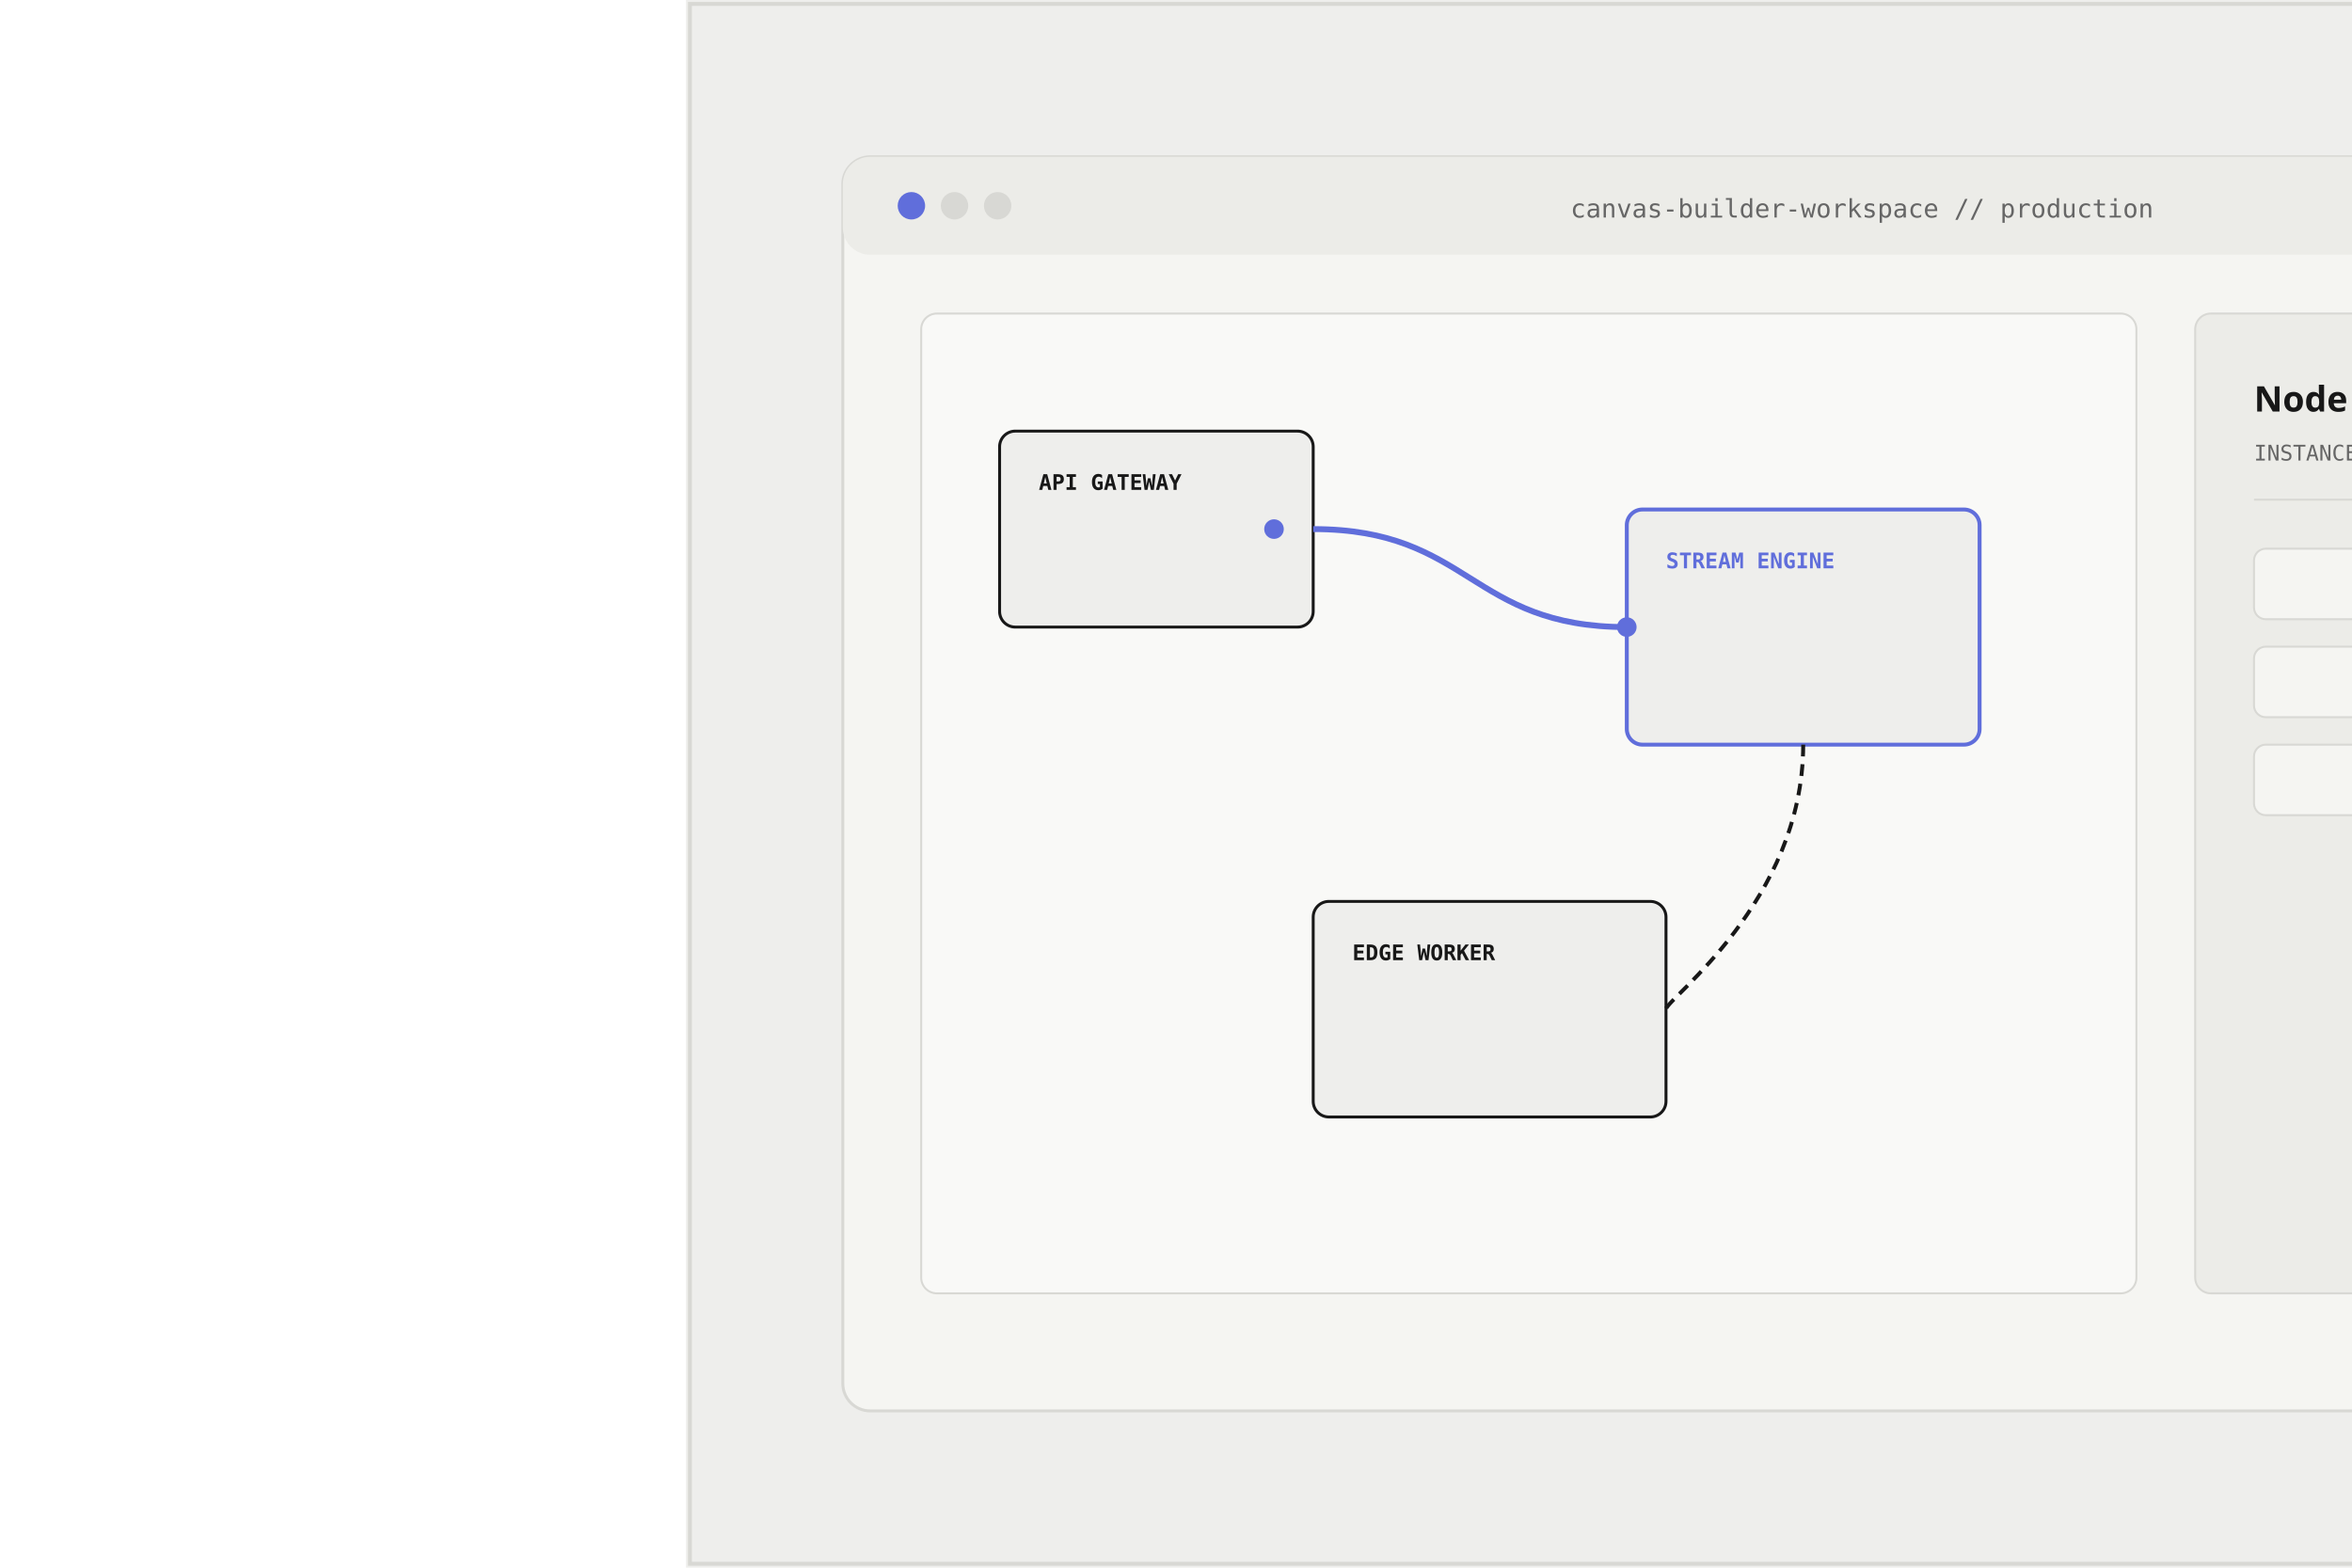
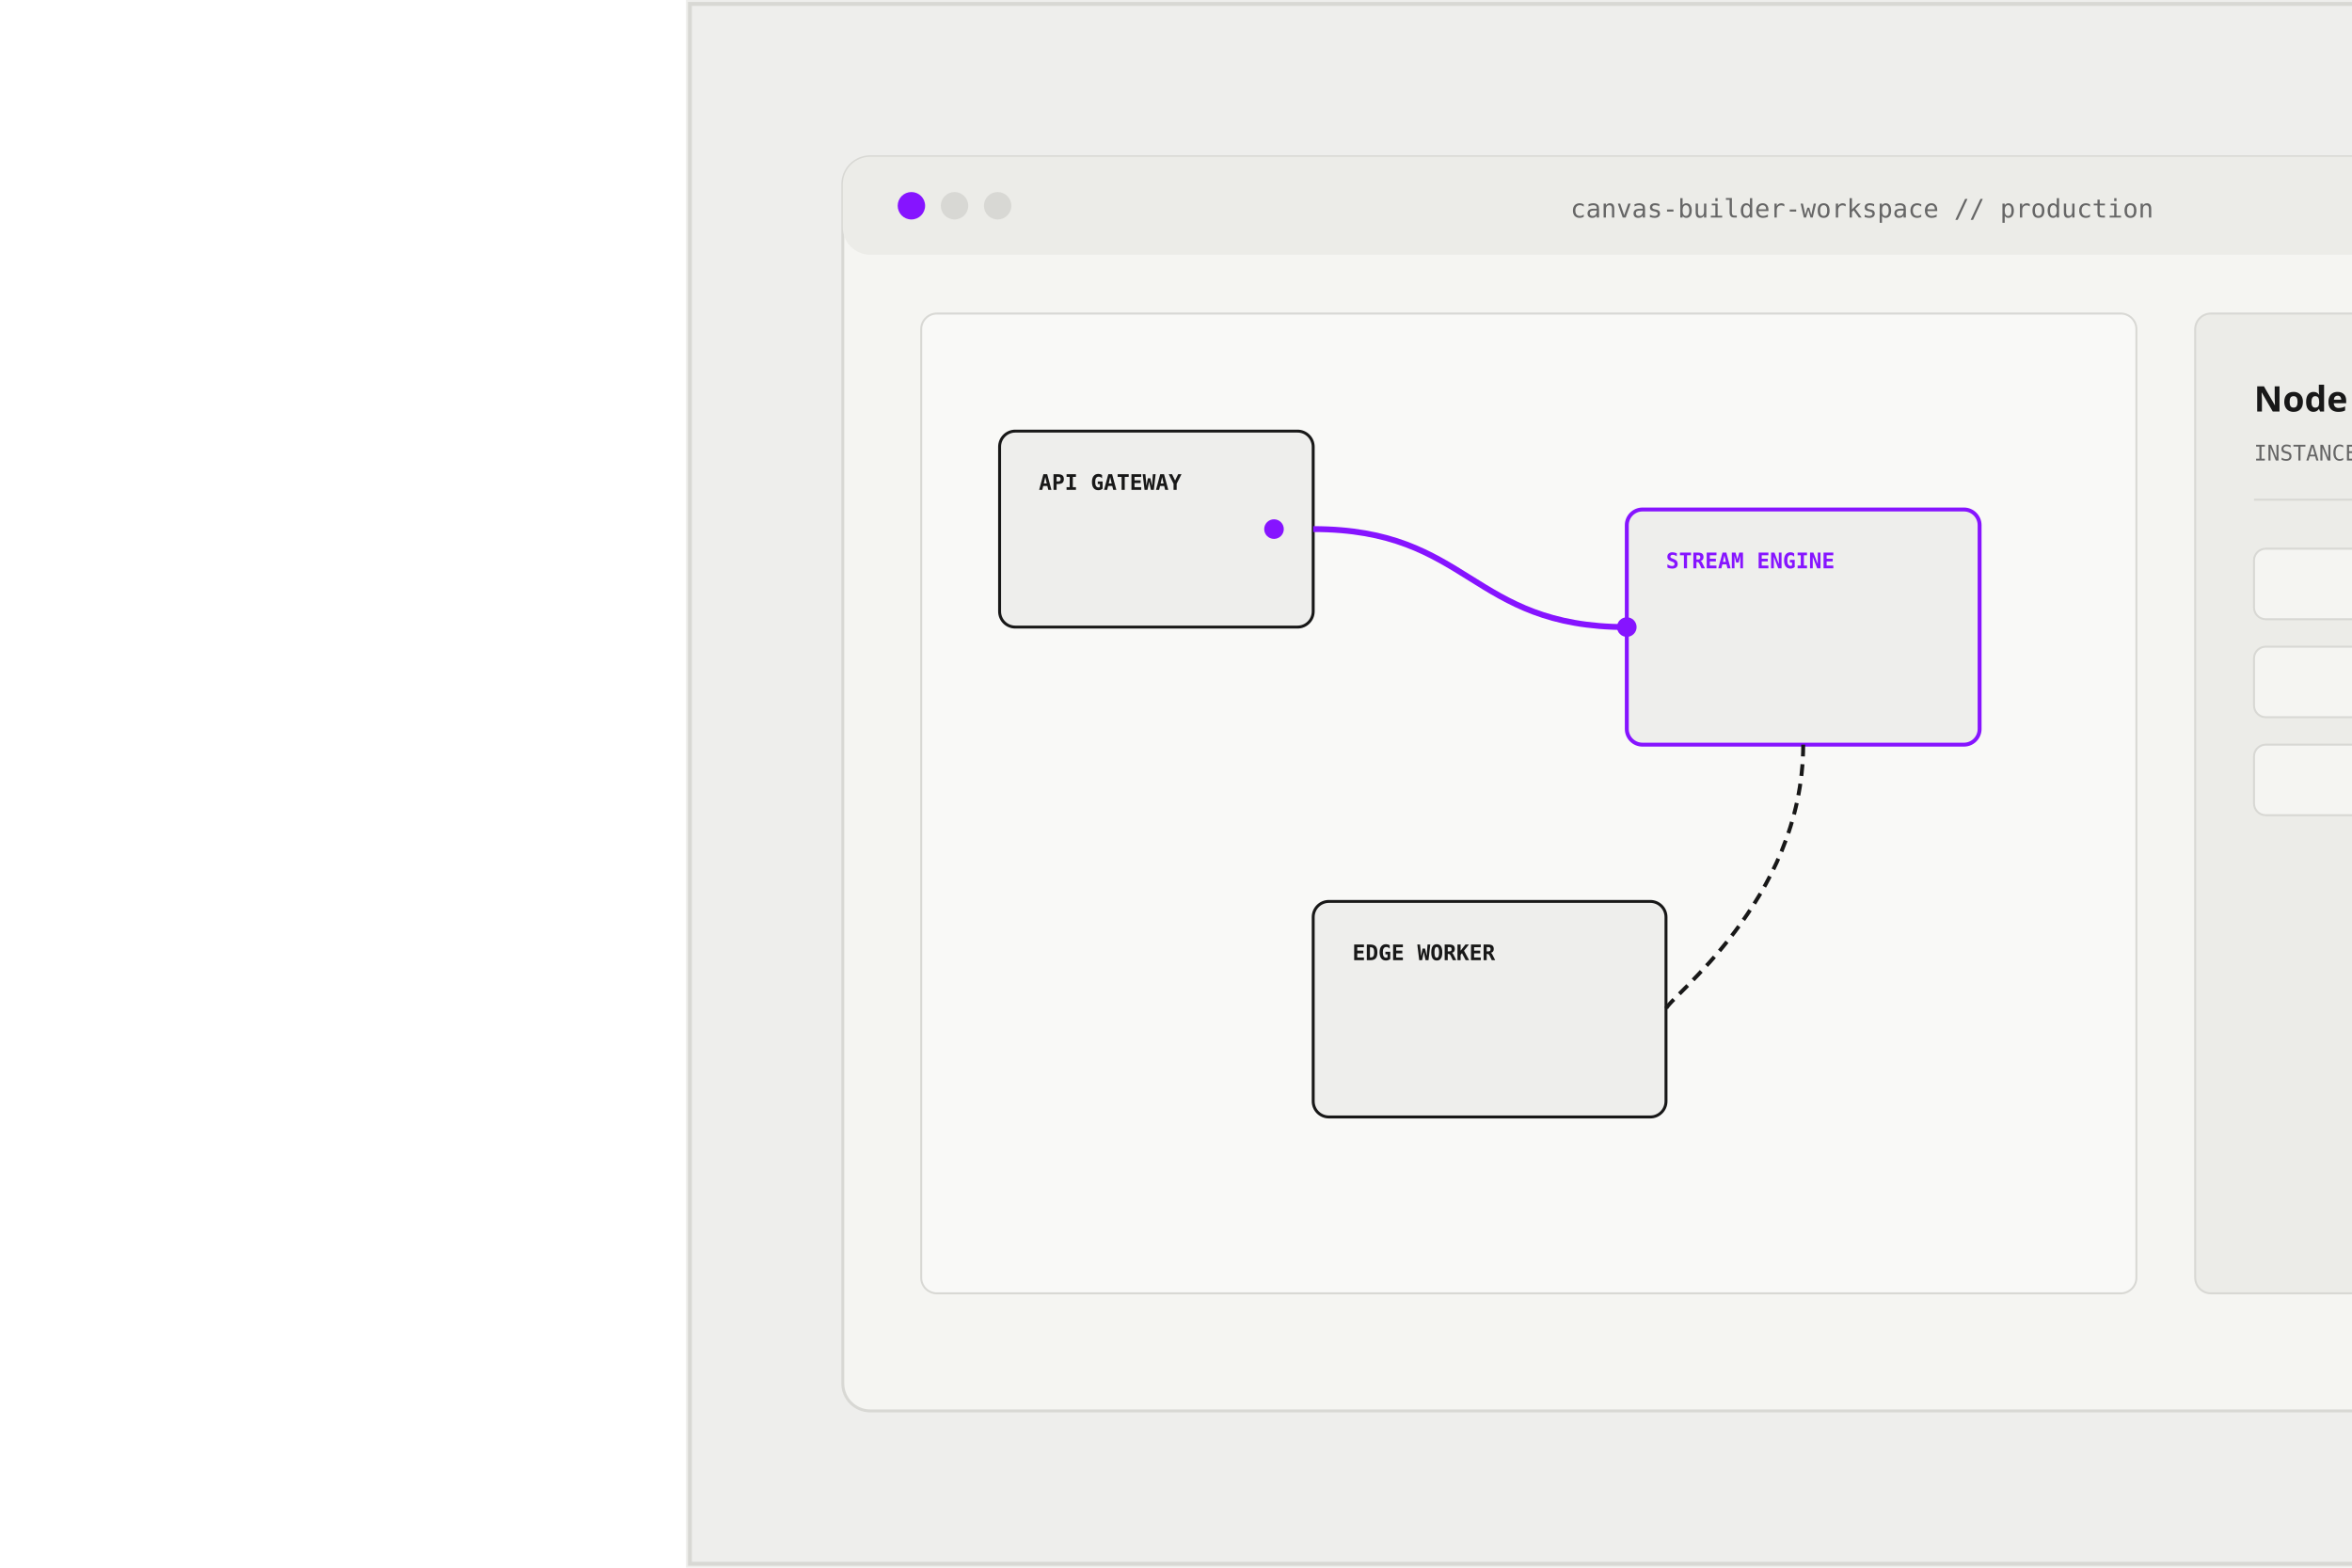
<svg xmlns="http://www.w3.org/2000/svg" viewBox="0 0 500 800" width="1200" height="800">
  <rect width="1200" height="800" fill="#EEEEEC" />
  <rect x="2" y="2" width="1196" height="796" fill="none" stroke="#D8D8D4" stroke-width="2" />
  <rect x="80" y="80" width="1040" height="640" rx="14" fill="#F5F5F2" stroke="#D8D8D4" stroke-width="1.5" />
  <rect x="80" y="80" width="1040" height="50" rx="14" fill="#ECECE8" />
-   <circle cx="115" cy="105" r="7" fill="#606EDB" />
+   <circle cx="115" cy="105" r="7" fill="#8614FF" />
  <circle cx="137" cy="105" r="7" fill="#D8D8D4" />
  <circle cx="159" cy="105" r="7" fill="#D8D8D4" />
  <text x="600" y="111" font-family="monospace" font-size="13" fill="#666666" text-anchor="middle">canvas-builder-workspace // production</text>
  <g transform="translate(120, 160)">
    <rect x="0" y="0" width="620" height="500" rx="8" fill="#F9F9F7" stroke="#D8D8D4" stroke-width="1" />
    <rect x="40" y="60" width="160" height="100" rx="8" fill="#EEEEEC" stroke="#181818" stroke-width="1.5" />
    <text x="60" y="90" font-family="monospace" font-size="11" font-weight="bold" fill="#181818">API GATEWAY</text>
-     <circle cx="180" cy="110" r="5" fill="#606EDB" />
-     <rect x="360" y="100" width="180" height="120" rx="8" fill="#EEEEEC" stroke="#606EDB" stroke-width="2" />
-     <text x="380" y="130" font-family="monospace" font-size="11" font-weight="bold" fill="#606EDB">STREAM ENGINE</text>
-     <circle cx="360" cy="160" r="5" fill="#606EDB" />
+     <circle cx="180" cy="110" r="5" fill="#8614FF" />
+     <rect x="360" y="100" width="180" height="120" rx="8" fill="#EEEEEC" stroke="#8614FF" stroke-width="2" />
+     <text x="380" y="130" font-family="monospace" font-size="11" font-weight="bold" fill="#8614FF">STREAM ENGINE</text>
+     <circle cx="360" cy="160" r="5" fill="#8614FF" />
    <rect x="200" y="300" width="180" height="110" rx="8" fill="#EEEEEC" stroke="#181818" stroke-width="1.5" />
    <text x="220" y="330" font-family="monospace" font-size="11" font-weight="bold" fill="#181818">EDGE WORKER</text>
-     <path d="M 200 110 C 280 110, 280 160, 360 160" fill="none" stroke="#606EDB" stroke-width="3" />
+     <path d="M 200 110 C 280 110, 280 160, 360 160" fill="none" stroke="#8614FF" stroke-width="3" />
    <path d="M 450 220 C 450 300, 380 350, 380 355" fill="none" stroke="#181818" stroke-width="2" stroke-dasharray="6 4" />
  </g>
  <rect x="770" y="160" width="310" height="500" rx="8" fill="#ECECE8" stroke="#D8D8D4" stroke-width="1" />
  <text x="800" y="210" font-family="sans-serif" font-size="18" font-weight="700" fill="#181818">Node Inspector</text>
  <text x="800" y="235" font-family="monospace" font-size="11" fill="#666666">INSTANCE: worker-node-09</text>
  <line x1="800" y1="255" x2="1050" y2="255" stroke="#D8D8D4" stroke-width="1" />
  <rect x="800" y="280" width="250" height="36" rx="6" fill="#F5F5F2" stroke="#D8D8D4" stroke-width="1" />
  <rect x="800" y="330" width="250" height="36" rx="6" fill="#F5F5F2" stroke="#D8D8D4" stroke-width="1" />
  <rect x="800" y="380" width="250" height="36" rx="6" fill="#F5F5F2" stroke="#D8D8D4" stroke-width="1" />
</svg>
